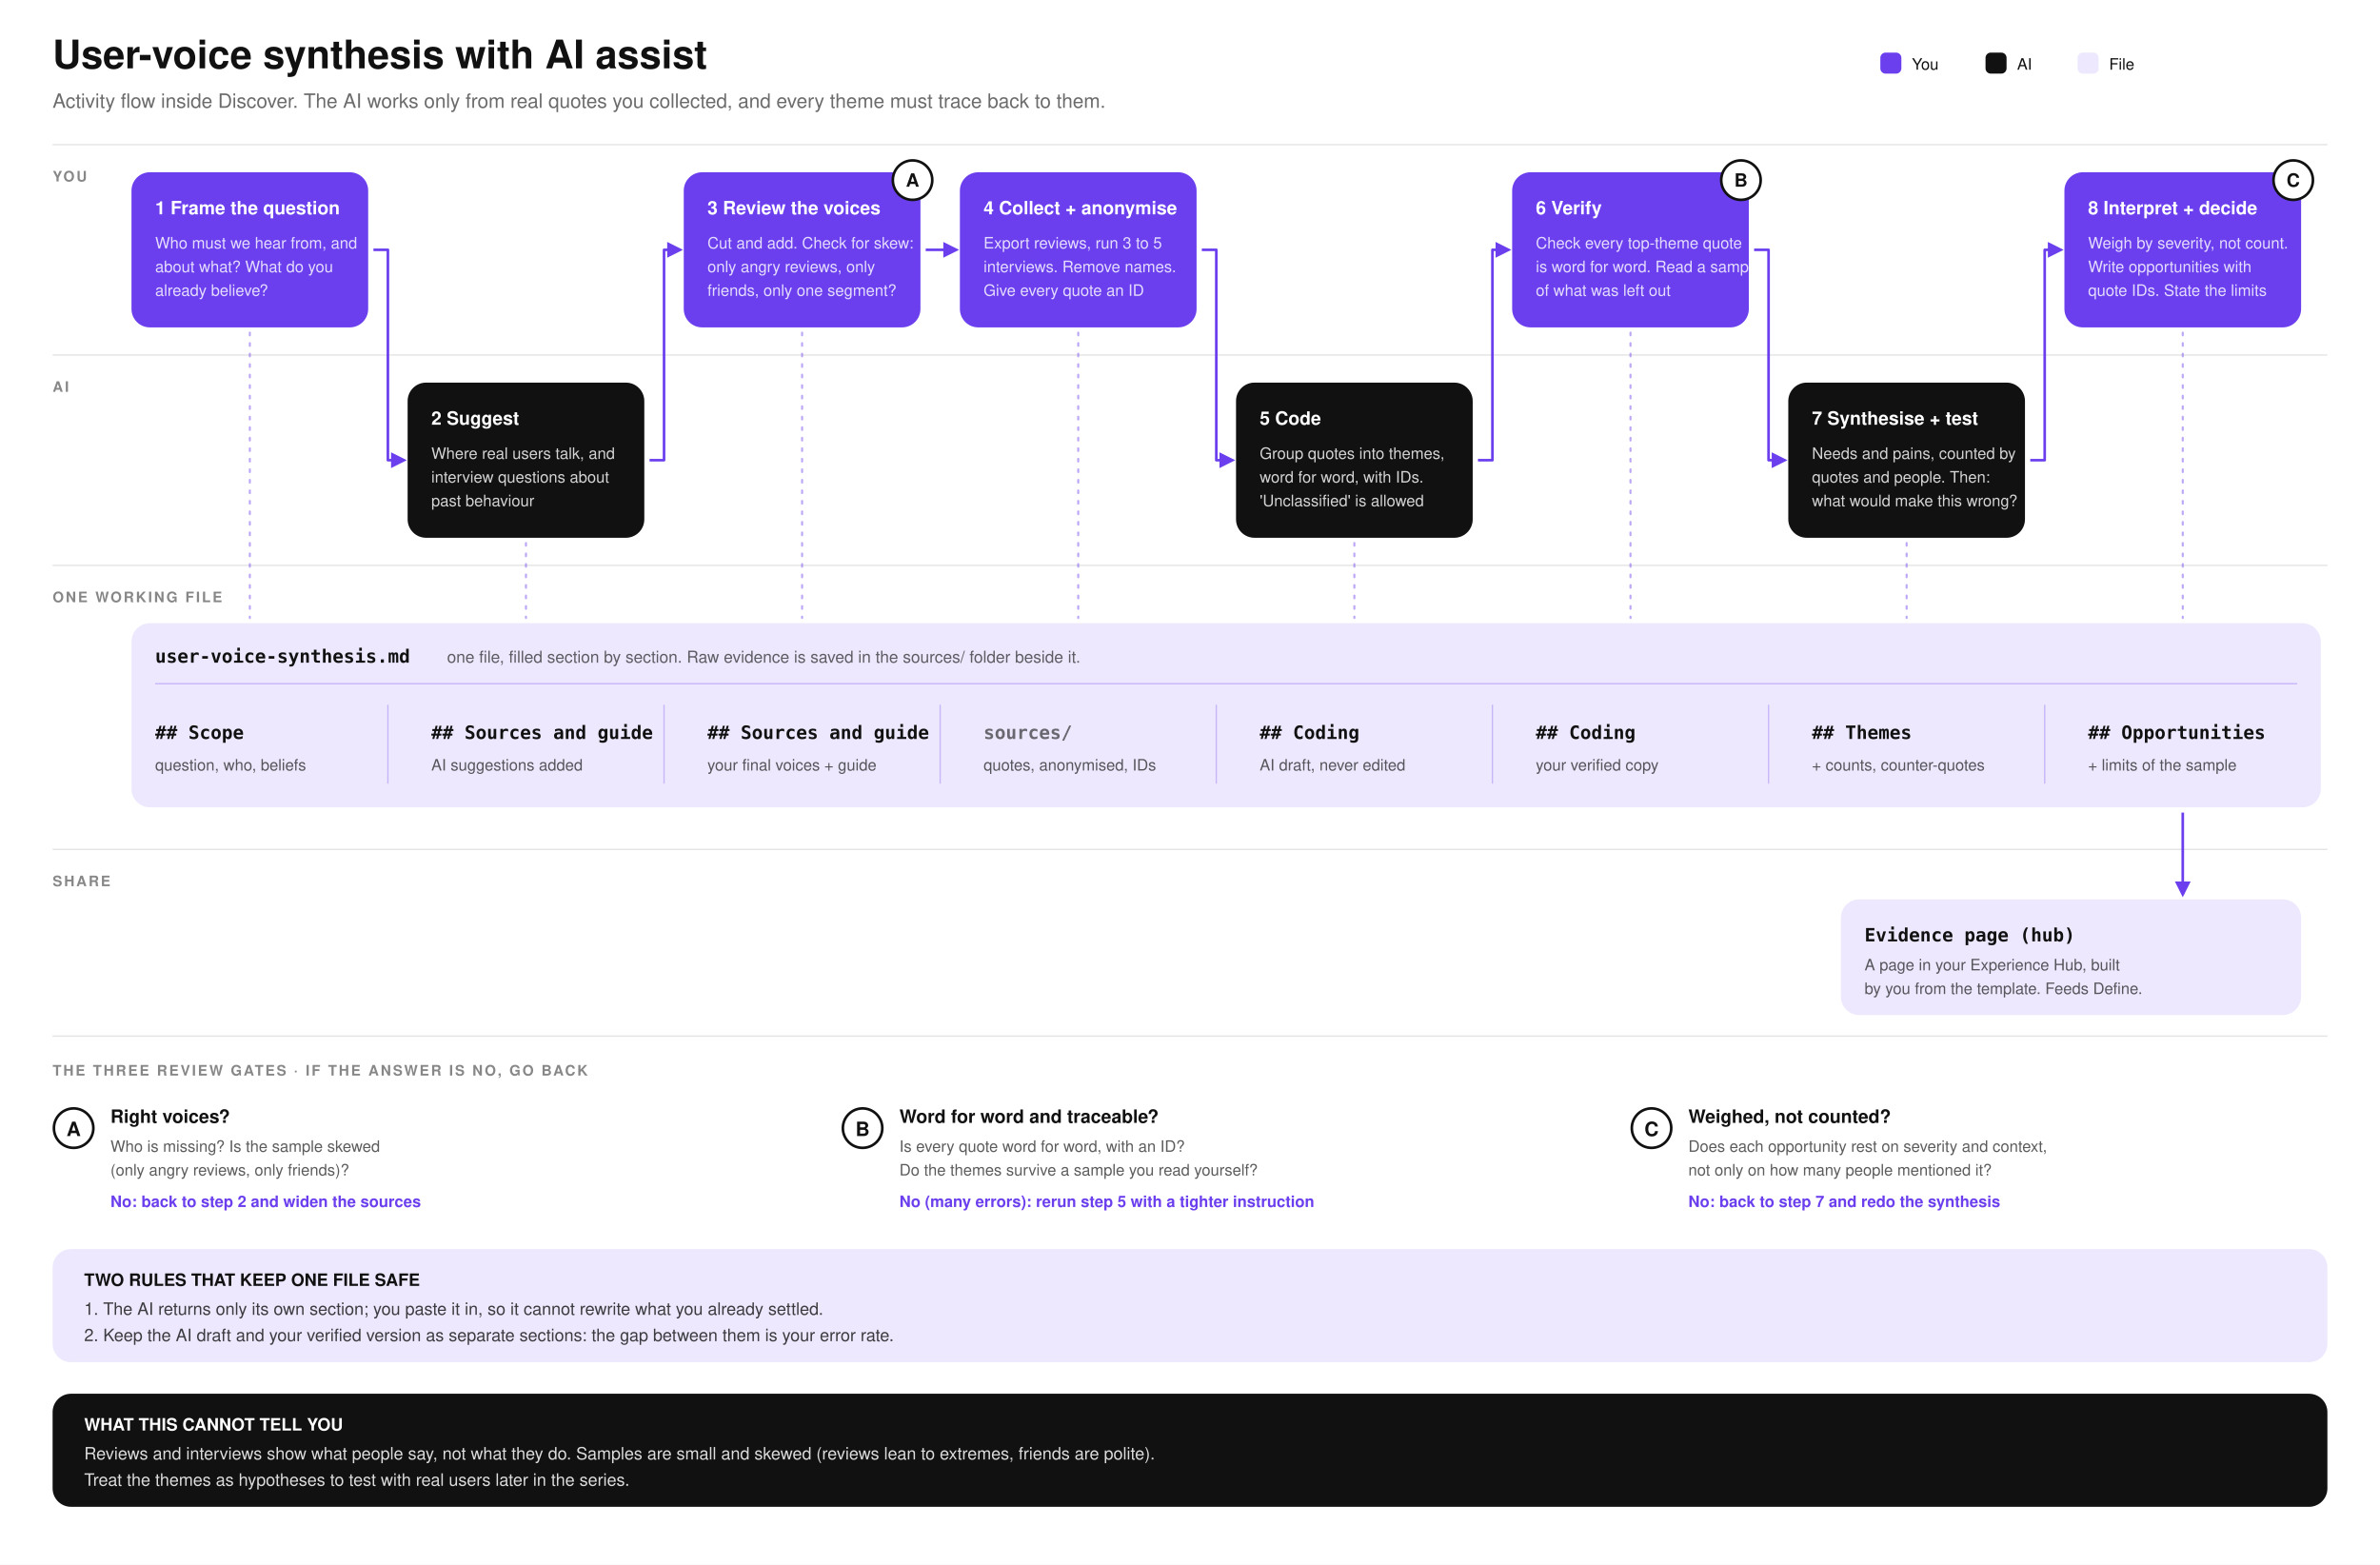
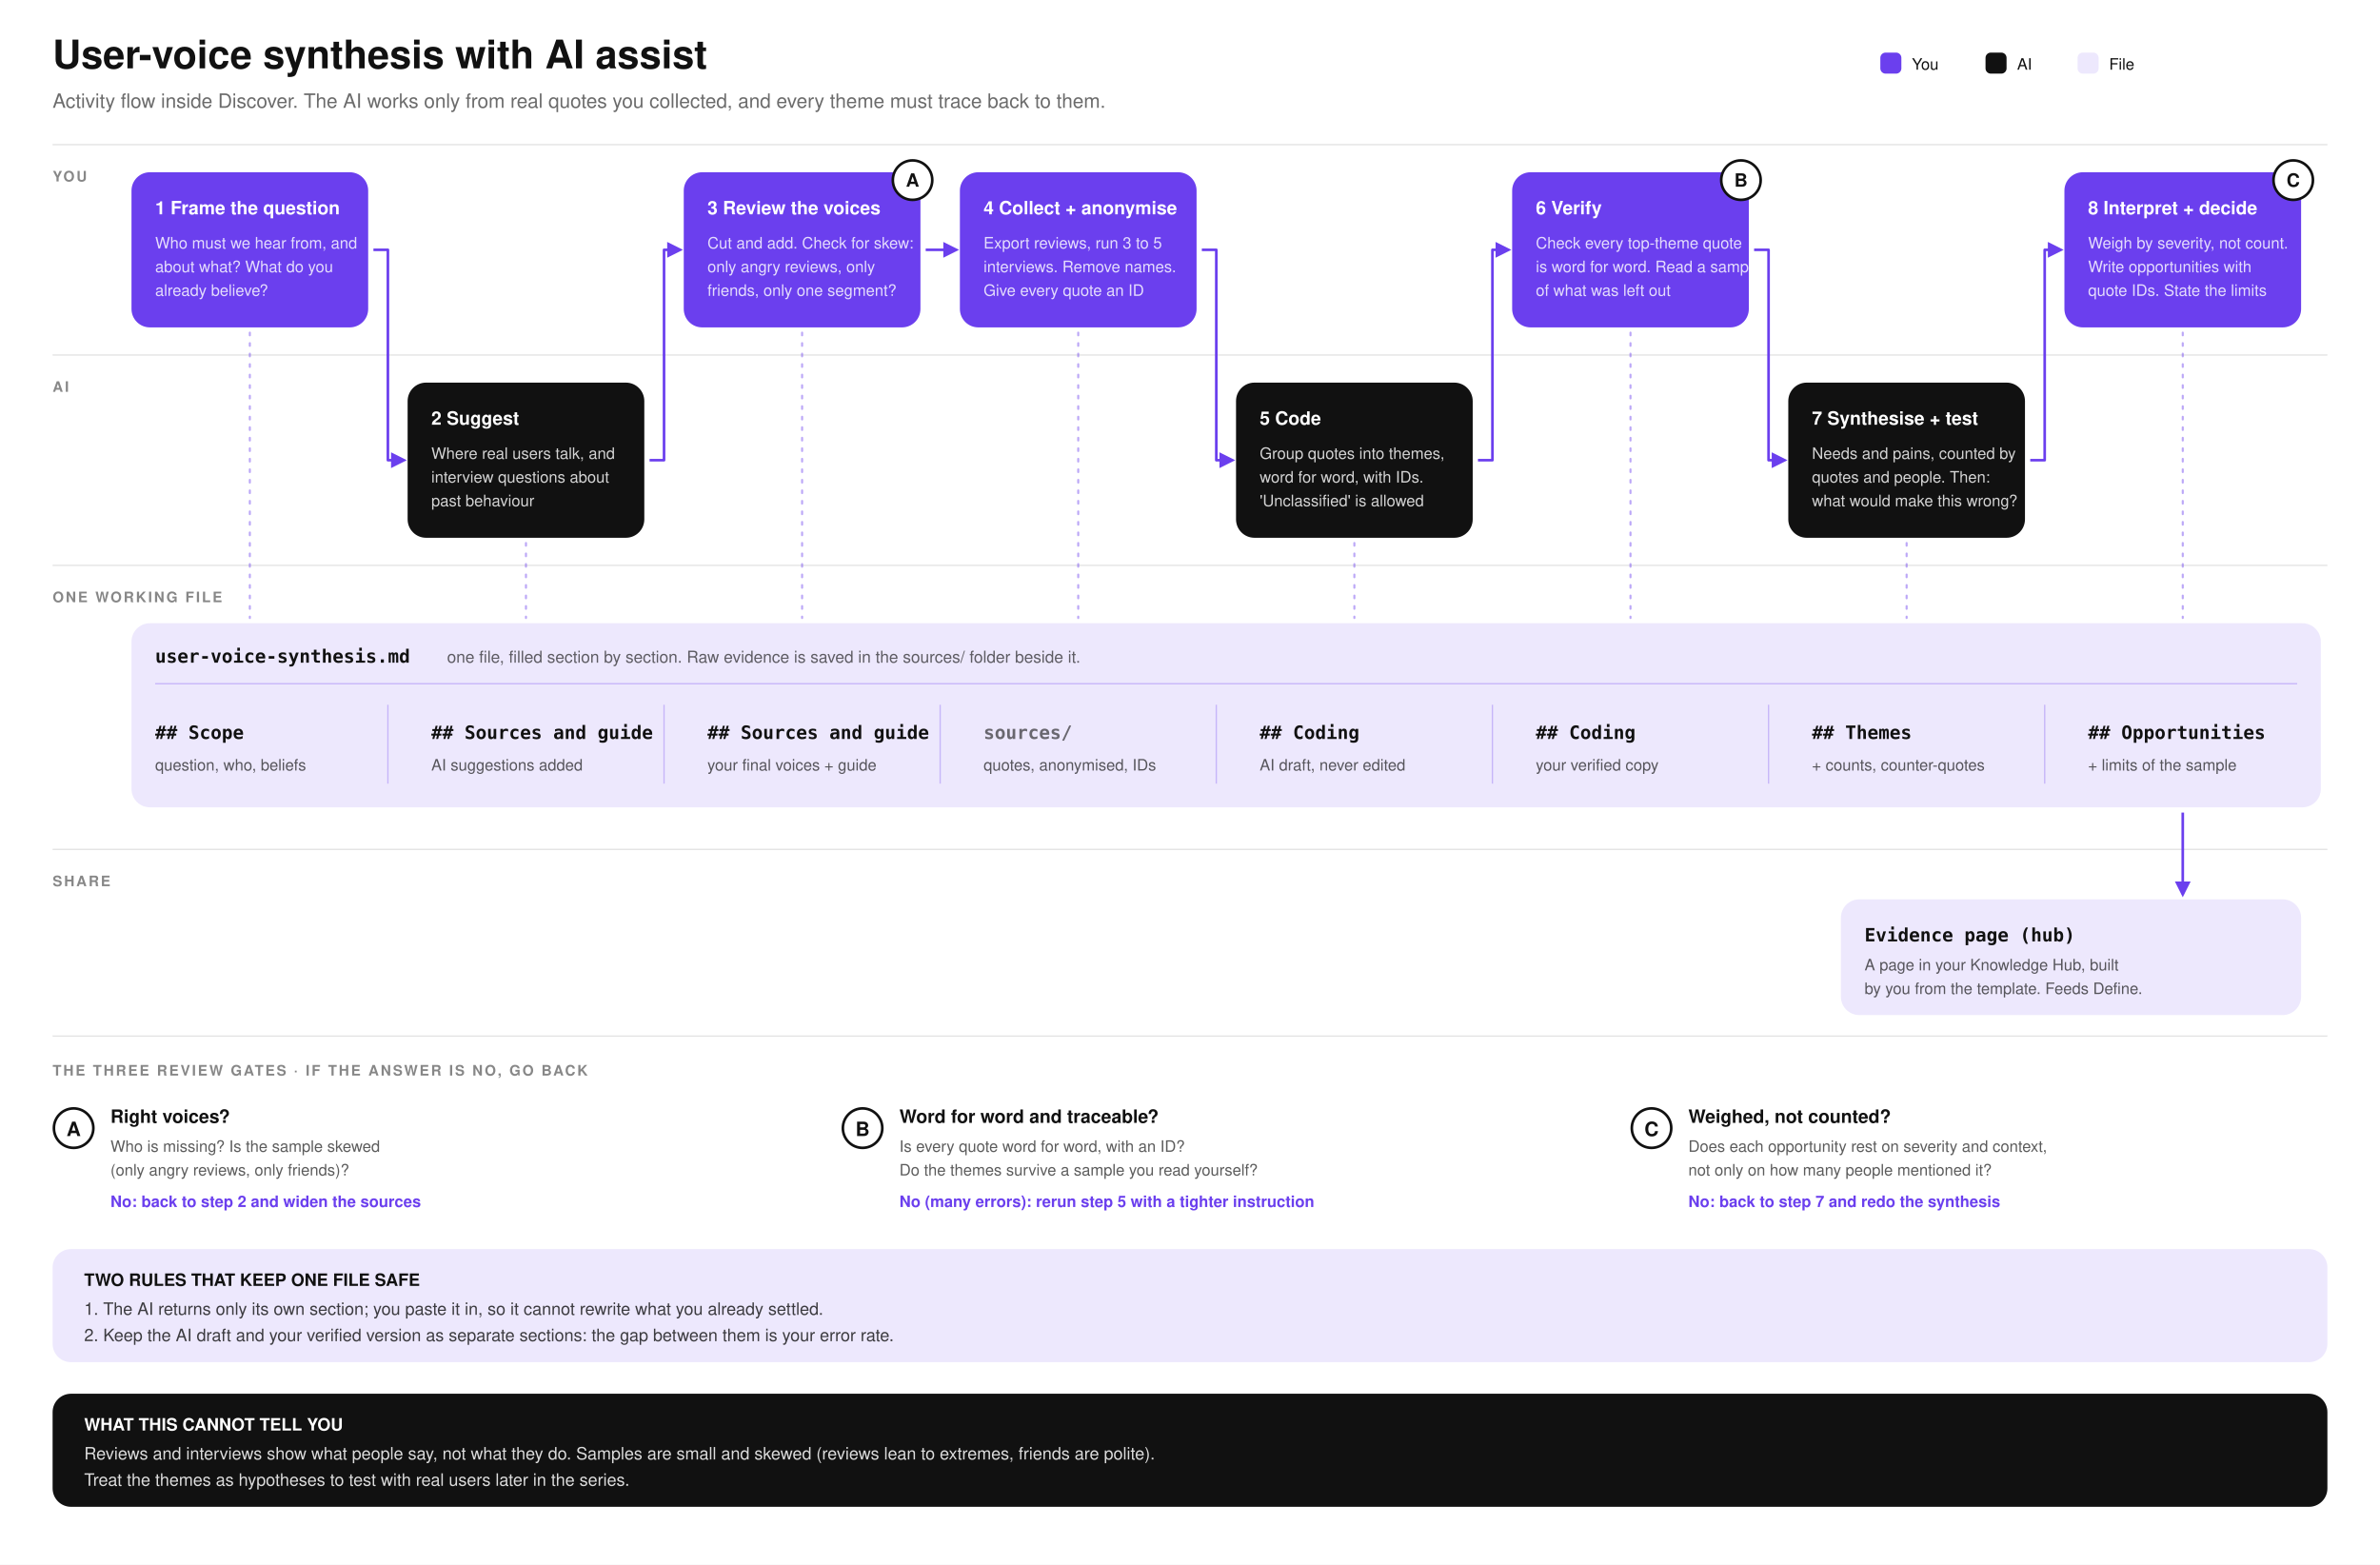
<svg xmlns="http://www.w3.org/2000/svg" viewBox="0 0 1810 1190" font-family="Helvetica, Arial, sans-serif">
  <defs>
    <marker id="a" viewBox="0 0 10 10" refX="8" refY="5" markerWidth="6" markerHeight="6" orient="auto">
      <path d="M0 0L10 5L0 10z" fill="#6B3FEE" />
    </marker>
  </defs>
  <rect width="1810" height="1190" fill="#FFFFFF" />
  <text x="40" y="52" font-size="30" font-weight="700" fill="#111111">User-voice synthesis with AI assist</text>
  <text x="40" y="82" font-size="15" fill="#111111" fill-opacity=".62">Activity flow inside Discover. The AI works only from real quotes you collected, and every theme must trace back to them.</text>
  <line x1="40" y1="110" x2="1770" y2="110" stroke="#111111" stroke-opacity=".12" />
  <text x="40" y="138" font-size="11" font-weight="700" fill="#111111" fill-opacity=".5" letter-spacing="1.4">YOU</text>
  <line x1="40" y1="270" x2="1770" y2="270" stroke="#111111" stroke-opacity=".12" />
  <text x="40" y="298" font-size="11" font-weight="700" fill="#111111" fill-opacity=".5" letter-spacing="1.4">AI</text>
  <line x1="40" y1="430" x2="1770" y2="430" stroke="#111111" stroke-opacity=".12" />
  <text x="40" y="458" font-size="11" font-weight="700" fill="#111111" fill-opacity=".5" letter-spacing="1.4">ONE WORKING FILE</text>
  <line x1="40" y1="646" x2="1770" y2="646" stroke="#111111" stroke-opacity=".12" />
  <text x="40" y="674" font-size="11" font-weight="700" fill="#111111" fill-opacity=".5" letter-spacing="1.4">SHARE</text>
  <line x1="40" y1="788" x2="1770" y2="788" stroke="#111111" stroke-opacity=".12" />
  <rect x="1430" y="40" width="16" height="16" rx="4" fill="#6B3FEE" />
  <text x="1454" y="53" font-size="12" fill="#111111">You</text>
  <rect x="1510" y="40" width="16" height="16" rx="4" fill="#111111" />
  <text x="1534" y="53" font-size="12" fill="#111111">AI</text>
  <rect x="1580" y="40" width="16" height="16" rx="4" fill="#6B3FEE" fill-opacity=".12" />
  <text x="1604" y="53" font-size="12" fill="#111111">File</text>
  <path d="M190 253 V470" fill="none" stroke="#6B3FEE" stroke-opacity=".45" stroke-width="1.6" stroke-dasharray="2 6" stroke-linecap="round" />
  <path d="M400 413 V470" fill="none" stroke="#6B3FEE" stroke-opacity=".45" stroke-width="1.6" stroke-dasharray="2 6" stroke-linecap="round" />
  <path d="M610 253 V470" fill="none" stroke="#6B3FEE" stroke-opacity=".45" stroke-width="1.6" stroke-dasharray="2 6" stroke-linecap="round" />
  <path d="M820 253 V470" fill="none" stroke="#6B3FEE" stroke-opacity=".45" stroke-width="1.6" stroke-dasharray="2 6" stroke-linecap="round" />
  <path d="M1030 413 V470" fill="none" stroke="#6B3FEE" stroke-opacity=".45" stroke-width="1.6" stroke-dasharray="2 6" stroke-linecap="round" />
  <path d="M1240 253 V470" fill="none" stroke="#6B3FEE" stroke-opacity=".45" stroke-width="1.6" stroke-dasharray="2 6" stroke-linecap="round" />
  <path d="M1450 413 V470" fill="none" stroke="#6B3FEE" stroke-opacity=".45" stroke-width="1.6" stroke-dasharray="2 6" stroke-linecap="round" />
  <path d="M1660 253 V470" fill="none" stroke="#6B3FEE" stroke-opacity=".45" stroke-width="1.6" stroke-dasharray="2 6" stroke-linecap="round" />
  <path d="M284 190 H295 V350 H307" fill="none" stroke="#6B3FEE" stroke-width="2" stroke-linejoin="round" marker-end="url(#a)" />
  <path d="M494 350 H505 V190 H517" fill="none" stroke="#6B3FEE" stroke-width="2" stroke-linejoin="round" marker-end="url(#a)" />
  <path d="M704 190 H727" fill="none" stroke="#6B3FEE" stroke-width="2" stroke-linejoin="round" marker-end="url(#a)" />
  <path d="M914 190 H925 V350 H937" fill="none" stroke="#6B3FEE" stroke-width="2" stroke-linejoin="round" marker-end="url(#a)" />
  <path d="M1124 350 H1135 V190 H1147" fill="none" stroke="#6B3FEE" stroke-width="2" stroke-linejoin="round" marker-end="url(#a)" />
  <path d="M1334 190 H1345 V350 H1357" fill="none" stroke="#6B3FEE" stroke-width="2" stroke-linejoin="round" marker-end="url(#a)" />
  <path d="M1544 350 H1555 V190 H1567" fill="none" stroke="#6B3FEE" stroke-width="2" stroke-linejoin="round" marker-end="url(#a)" />
  <rect x="100" y="131" width="180" height="118" rx="14" fill="#6B3FEE" />
  <text x="118" y="163" font-size="14" font-weight="700" fill="#FFFFFF">1  Frame the question</text>
  <text x="118" y="189" font-size="12" fill="#FFFFFF" fill-opacity=".82">Who must we hear from, and</text>
  <text x="118" y="207" font-size="12" fill="#FFFFFF" fill-opacity=".82">about what? What do you</text>
  <text x="118" y="225" font-size="12" fill="#FFFFFF" fill-opacity=".82">already believe?</text>
  <rect x="310" y="291" width="180" height="118" rx="14" fill="#111111" />
  <text x="328" y="323" font-size="14" font-weight="700" fill="#FFFFFF">2  Suggest</text>
  <text x="328" y="349" font-size="12" fill="#FFFFFF" fill-opacity=".82">Where real users talk, and</text>
  <text x="328" y="367" font-size="12" fill="#FFFFFF" fill-opacity=".82">interview questions about</text>
  <text x="328" y="385" font-size="12" fill="#FFFFFF" fill-opacity=".82">past behaviour</text>
  <rect x="520" y="131" width="180" height="118" rx="14" fill="#6B3FEE" />
  <text x="538" y="163" font-size="14" font-weight="700" fill="#FFFFFF">3  Review the voices</text>
  <text x="538" y="189" font-size="12" fill="#FFFFFF" fill-opacity=".82">Cut and add. Check for skew:</text>
  <text x="538" y="207" font-size="12" fill="#FFFFFF" fill-opacity=".82">only angry reviews, only</text>
  <text x="538" y="225" font-size="12" fill="#FFFFFF" fill-opacity=".82">friends, only one segment?</text>
  <circle cx="694" cy="137" r="15" fill="#FFFFFF" stroke="#111111" stroke-width="2" />
  <text x="694" y="142" font-size="14" font-weight="700" fill="#111111" text-anchor="middle">A</text>
  <rect x="730" y="131" width="180" height="118" rx="14" fill="#6B3FEE" />
  <text x="748" y="163" font-size="14" font-weight="700" fill="#FFFFFF">4  Collect + anonymise</text>
  <text x="748" y="189" font-size="12" fill="#FFFFFF" fill-opacity=".82">Export reviews, run 3 to 5</text>
  <text x="748" y="207" font-size="12" fill="#FFFFFF" fill-opacity=".82">interviews. Remove names.</text>
  <text x="748" y="225" font-size="12" fill="#FFFFFF" fill-opacity=".82">Give every quote an ID</text>
  <rect x="940" y="291" width="180" height="118" rx="14" fill="#111111" />
  <text x="958" y="323" font-size="14" font-weight="700" fill="#FFFFFF">5  Code</text>
  <text x="958" y="349" font-size="12" fill="#FFFFFF" fill-opacity=".82">Group quotes into themes,</text>
  <text x="958" y="367" font-size="12" fill="#FFFFFF" fill-opacity=".82">word for word, with IDs.</text>
  <text x="958" y="385" font-size="12" fill="#FFFFFF" fill-opacity=".82">'Unclassified' is allowed</text>
  <rect x="1150" y="131" width="180" height="118" rx="14" fill="#6B3FEE" />
  <text x="1168" y="163" font-size="14" font-weight="700" fill="#FFFFFF">6  Verify</text>
  <text x="1168" y="189" font-size="12" fill="#FFFFFF" fill-opacity=".82">Check every top-theme quote</text>
  <text x="1168" y="207" font-size="12" fill="#FFFFFF" fill-opacity=".82">is word for word. Read a sample</text>
  <text x="1168" y="225" font-size="12" fill="#FFFFFF" fill-opacity=".82">of what was left out</text>
  <circle cx="1324" cy="137" r="15" fill="#FFFFFF" stroke="#111111" stroke-width="2" />
  <text x="1324" y="142" font-size="14" font-weight="700" fill="#111111" text-anchor="middle">B</text>
  <rect x="1360" y="291" width="180" height="118" rx="14" fill="#111111" />
  <text x="1378" y="323" font-size="14" font-weight="700" fill="#FFFFFF">7  Synthesise + test</text>
  <text x="1378" y="349" font-size="12" fill="#FFFFFF" fill-opacity=".82">Needs and pains, counted by</text>
  <text x="1378" y="367" font-size="12" fill="#FFFFFF" fill-opacity=".82">quotes and people. Then:</text>
  <text x="1378" y="385" font-size="12" fill="#FFFFFF" fill-opacity=".82">what would make this wrong?</text>
  <rect x="1570" y="131" width="180" height="118" rx="14" fill="#6B3FEE" />
  <text x="1588" y="163" font-size="14" font-weight="700" fill="#FFFFFF">8  Interpret + decide</text>
  <text x="1588" y="189" font-size="12" fill="#FFFFFF" fill-opacity=".82">Weigh by severity, not count.</text>
  <text x="1588" y="207" font-size="12" fill="#FFFFFF" fill-opacity=".82">Write opportunities with</text>
  <text x="1588" y="225" font-size="12" fill="#FFFFFF" fill-opacity=".82">quote IDs. State the limits</text>
  <circle cx="1744" cy="137" r="15" fill="#FFFFFF" stroke="#111111" stroke-width="2" />
  <text x="1744" y="142" font-size="14" font-weight="700" fill="#111111" text-anchor="middle">C</text>
  <rect x="100" y="474" width="1665" height="140" rx="14" fill="#6B3FEE" fill-opacity=".12" />
  <text x="118" y="504" font-size="14" font-weight="700" font-family="Menlo, Consolas, monospace" fill="#111111">user-voice-synthesis.md</text>
  <text x="340" y="504" font-size="12.5" fill="#111111" fill-opacity=".65">one file, filled section by section. Raw evidence is saved in the sources/ folder beside it.</text>
  <line x1="118" y1="520" x2="1747" y2="520" stroke="#6B3FEE" stroke-opacity=".3" />
  <text x="118" y="562" font-size="14" font-weight="700" font-family="Menlo, Consolas, monospace" fill="#111111">## Scope</text>
  <text x="118" y="586" font-size="12" fill="#111111" fill-opacity=".68">question, who, beliefs</text>
  <line x1="295" y1="536" x2="295" y2="596" stroke="#6B3FEE" stroke-opacity=".3" />
  <text x="328" y="562" font-size="14" font-weight="700" font-family="Menlo, Consolas, monospace" fill="#111111">## Sources and guide</text>
  <text x="328" y="586" font-size="12" fill="#111111" fill-opacity=".68">AI suggestions added</text>
  <line x1="505" y1="536" x2="505" y2="596" stroke="#6B3FEE" stroke-opacity=".3" />
  <text x="538" y="562" font-size="14" font-weight="700" font-family="Menlo, Consolas, monospace" fill="#111111">## Sources and guide</text>
  <text x="538" y="586" font-size="12" fill="#111111" fill-opacity=".68">your final voices + guide</text>
  <line x1="715" y1="536" x2="715" y2="596" stroke="#6B3FEE" stroke-opacity=".3" />
  <text x="748" y="562" font-size="14" font-weight="700" font-family="Menlo, Consolas, monospace" fill="#111111" fill-opacity=".6">sources/</text>
  <text x="748" y="586" font-size="12" fill="#111111" fill-opacity=".68">quotes, anonymised, IDs</text>
  <line x1="925" y1="536" x2="925" y2="596" stroke="#6B3FEE" stroke-opacity=".3" />
  <text x="958" y="562" font-size="14" font-weight="700" font-family="Menlo, Consolas, monospace" fill="#111111">## Coding</text>
  <text x="958" y="586" font-size="12" fill="#111111" fill-opacity=".68">AI draft, never edited</text>
  <line x1="1135" y1="536" x2="1135" y2="596" stroke="#6B3FEE" stroke-opacity=".3" />
  <text x="1168" y="562" font-size="14" font-weight="700" font-family="Menlo, Consolas, monospace" fill="#111111">## Coding</text>
  <text x="1168" y="586" font-size="12" fill="#111111" fill-opacity=".68">your verified copy</text>
  <line x1="1345" y1="536" x2="1345" y2="596" stroke="#6B3FEE" stroke-opacity=".3" />
  <text x="1378" y="562" font-size="14" font-weight="700" font-family="Menlo, Consolas, monospace" fill="#111111">## Themes</text>
  <text x="1378" y="586" font-size="12" fill="#111111" fill-opacity=".68">+ counts, counter-quotes</text>
  <line x1="1555" y1="536" x2="1555" y2="596" stroke="#6B3FEE" stroke-opacity=".3" />
  <text x="1588" y="562" font-size="14" font-weight="700" font-family="Menlo, Consolas, monospace" fill="#111111">## Opportunities</text>
  <text x="1588" y="586" font-size="12" fill="#111111" fill-opacity=".68">+ limits of the sample</text>
  <path d="M1660 618 V680" fill="none" stroke="#6B3FEE" stroke-width="2" marker-end="url(#a)" />
  <rect x="1400" y="684" width="350" height="88" rx="14" fill="#6B3FEE" fill-opacity=".12" />
  <text x="1418" y="716" font-size="14" font-weight="700" font-family="Menlo, Consolas, monospace" fill="#111111">Evidence page (hub)</text>
-   <text x="1418" y="738" font-size="12" fill="#111111" fill-opacity=".68">A page in your Experience Hub, built</text>
+   <text x="1418" y="738" font-size="12" fill="#111111" fill-opacity=".68">A page in your Knowledge Hub, built</text>
  <text x="1418" y="756" font-size="12" fill="#111111" fill-opacity=".68">by you from the template. Feeds Define.</text>
  <text x="40" y="818" font-size="11" font-weight="700" fill="#111111" fill-opacity=".5" letter-spacing="1.4">THE THREE REVIEW GATES  ·  IF THE ANSWER IS NO, GO BACK</text>
  <circle cx="56" cy="858" r="15" fill="#FFFFFF" stroke="#111111" stroke-width="2" />
  <text x="56" y="864" font-size="15" font-weight="700" fill="#111111" text-anchor="middle">A</text>
  <text x="84" y="854" font-size="14" font-weight="700" fill="#111111">Right voices?</text>
  <text x="84" y="876" font-size="12" fill="#111111" fill-opacity=".68">Who is missing? Is the sample skewed</text>
  <text x="84" y="894" font-size="12" fill="#111111" fill-opacity=".68">(only angry reviews, only friends)?</text>
  <text x="84" y="918" font-size="12" font-weight="700" fill="#6B3FEE">No: back to step 2 and widen the sources</text>
  <circle cx="656" cy="858" r="15" fill="#FFFFFF" stroke="#111111" stroke-width="2" />
  <text x="656" y="864" font-size="15" font-weight="700" fill="#111111" text-anchor="middle">B</text>
  <text x="684" y="854" font-size="14" font-weight="700" fill="#111111">Word for word and traceable?</text>
  <text x="684" y="876" font-size="12" fill="#111111" fill-opacity=".68">Is every quote word for word, with an ID?</text>
  <text x="684" y="894" font-size="12" fill="#111111" fill-opacity=".68">Do the themes survive a sample you read yourself?</text>
  <text x="684" y="918" font-size="12" font-weight="700" fill="#6B3FEE">No (many errors): rerun step 5 with a tighter instruction</text>
  <circle cx="1256" cy="858" r="15" fill="#FFFFFF" stroke="#111111" stroke-width="2" />
  <text x="1256" y="864" font-size="15" font-weight="700" fill="#111111" text-anchor="middle">C</text>
  <text x="1284" y="854" font-size="14" font-weight="700" fill="#111111">Weighed, not counted?</text>
  <text x="1284" y="876" font-size="12" fill="#111111" fill-opacity=".68">Does each opportunity rest on severity and context,</text>
  <text x="1284" y="894" font-size="12" fill="#111111" fill-opacity=".68">not only on how many people mentioned it?</text>
  <text x="1284" y="918" font-size="12" font-weight="700" fill="#6B3FEE">No: back to step 7 and redo the synthesis</text>
  <rect x="40" y="950" width="1730" height="86" rx="14" fill="#6B3FEE" fill-opacity=".12" />
  <text x="64" y="978" font-size="13" font-weight="700" fill="#111111">TWO RULES THAT KEEP ONE FILE SAFE</text>
  <text x="64" y="1000" font-size="13" fill="#111111" fill-opacity=".8">1. The AI returns only its own section; you paste it in, so it cannot rewrite what you already settled.</text>
  <text x="64" y="1020" font-size="13" fill="#111111" fill-opacity=".8">2. Keep the AI draft and your verified version as separate sections: the gap between them is your error rate.</text>
  <rect x="40" y="1060" width="1730" height="86" rx="14" fill="#111111" />
  <text x="64" y="1088" font-size="13" font-weight="700" fill="#FFFFFF">WHAT THIS CANNOT TELL YOU</text>
  <text x="64" y="1110" font-size="13" fill="#FFFFFF" fill-opacity=".85">Reviews and interviews show what people say, not what they do. Samples are small and skewed (reviews lean to extremes, friends are polite).</text>
  <text x="64" y="1130" font-size="13" fill="#FFFFFF" fill-opacity=".85">Treat the themes as hypotheses to test with real users later in the series.</text>
</svg>
